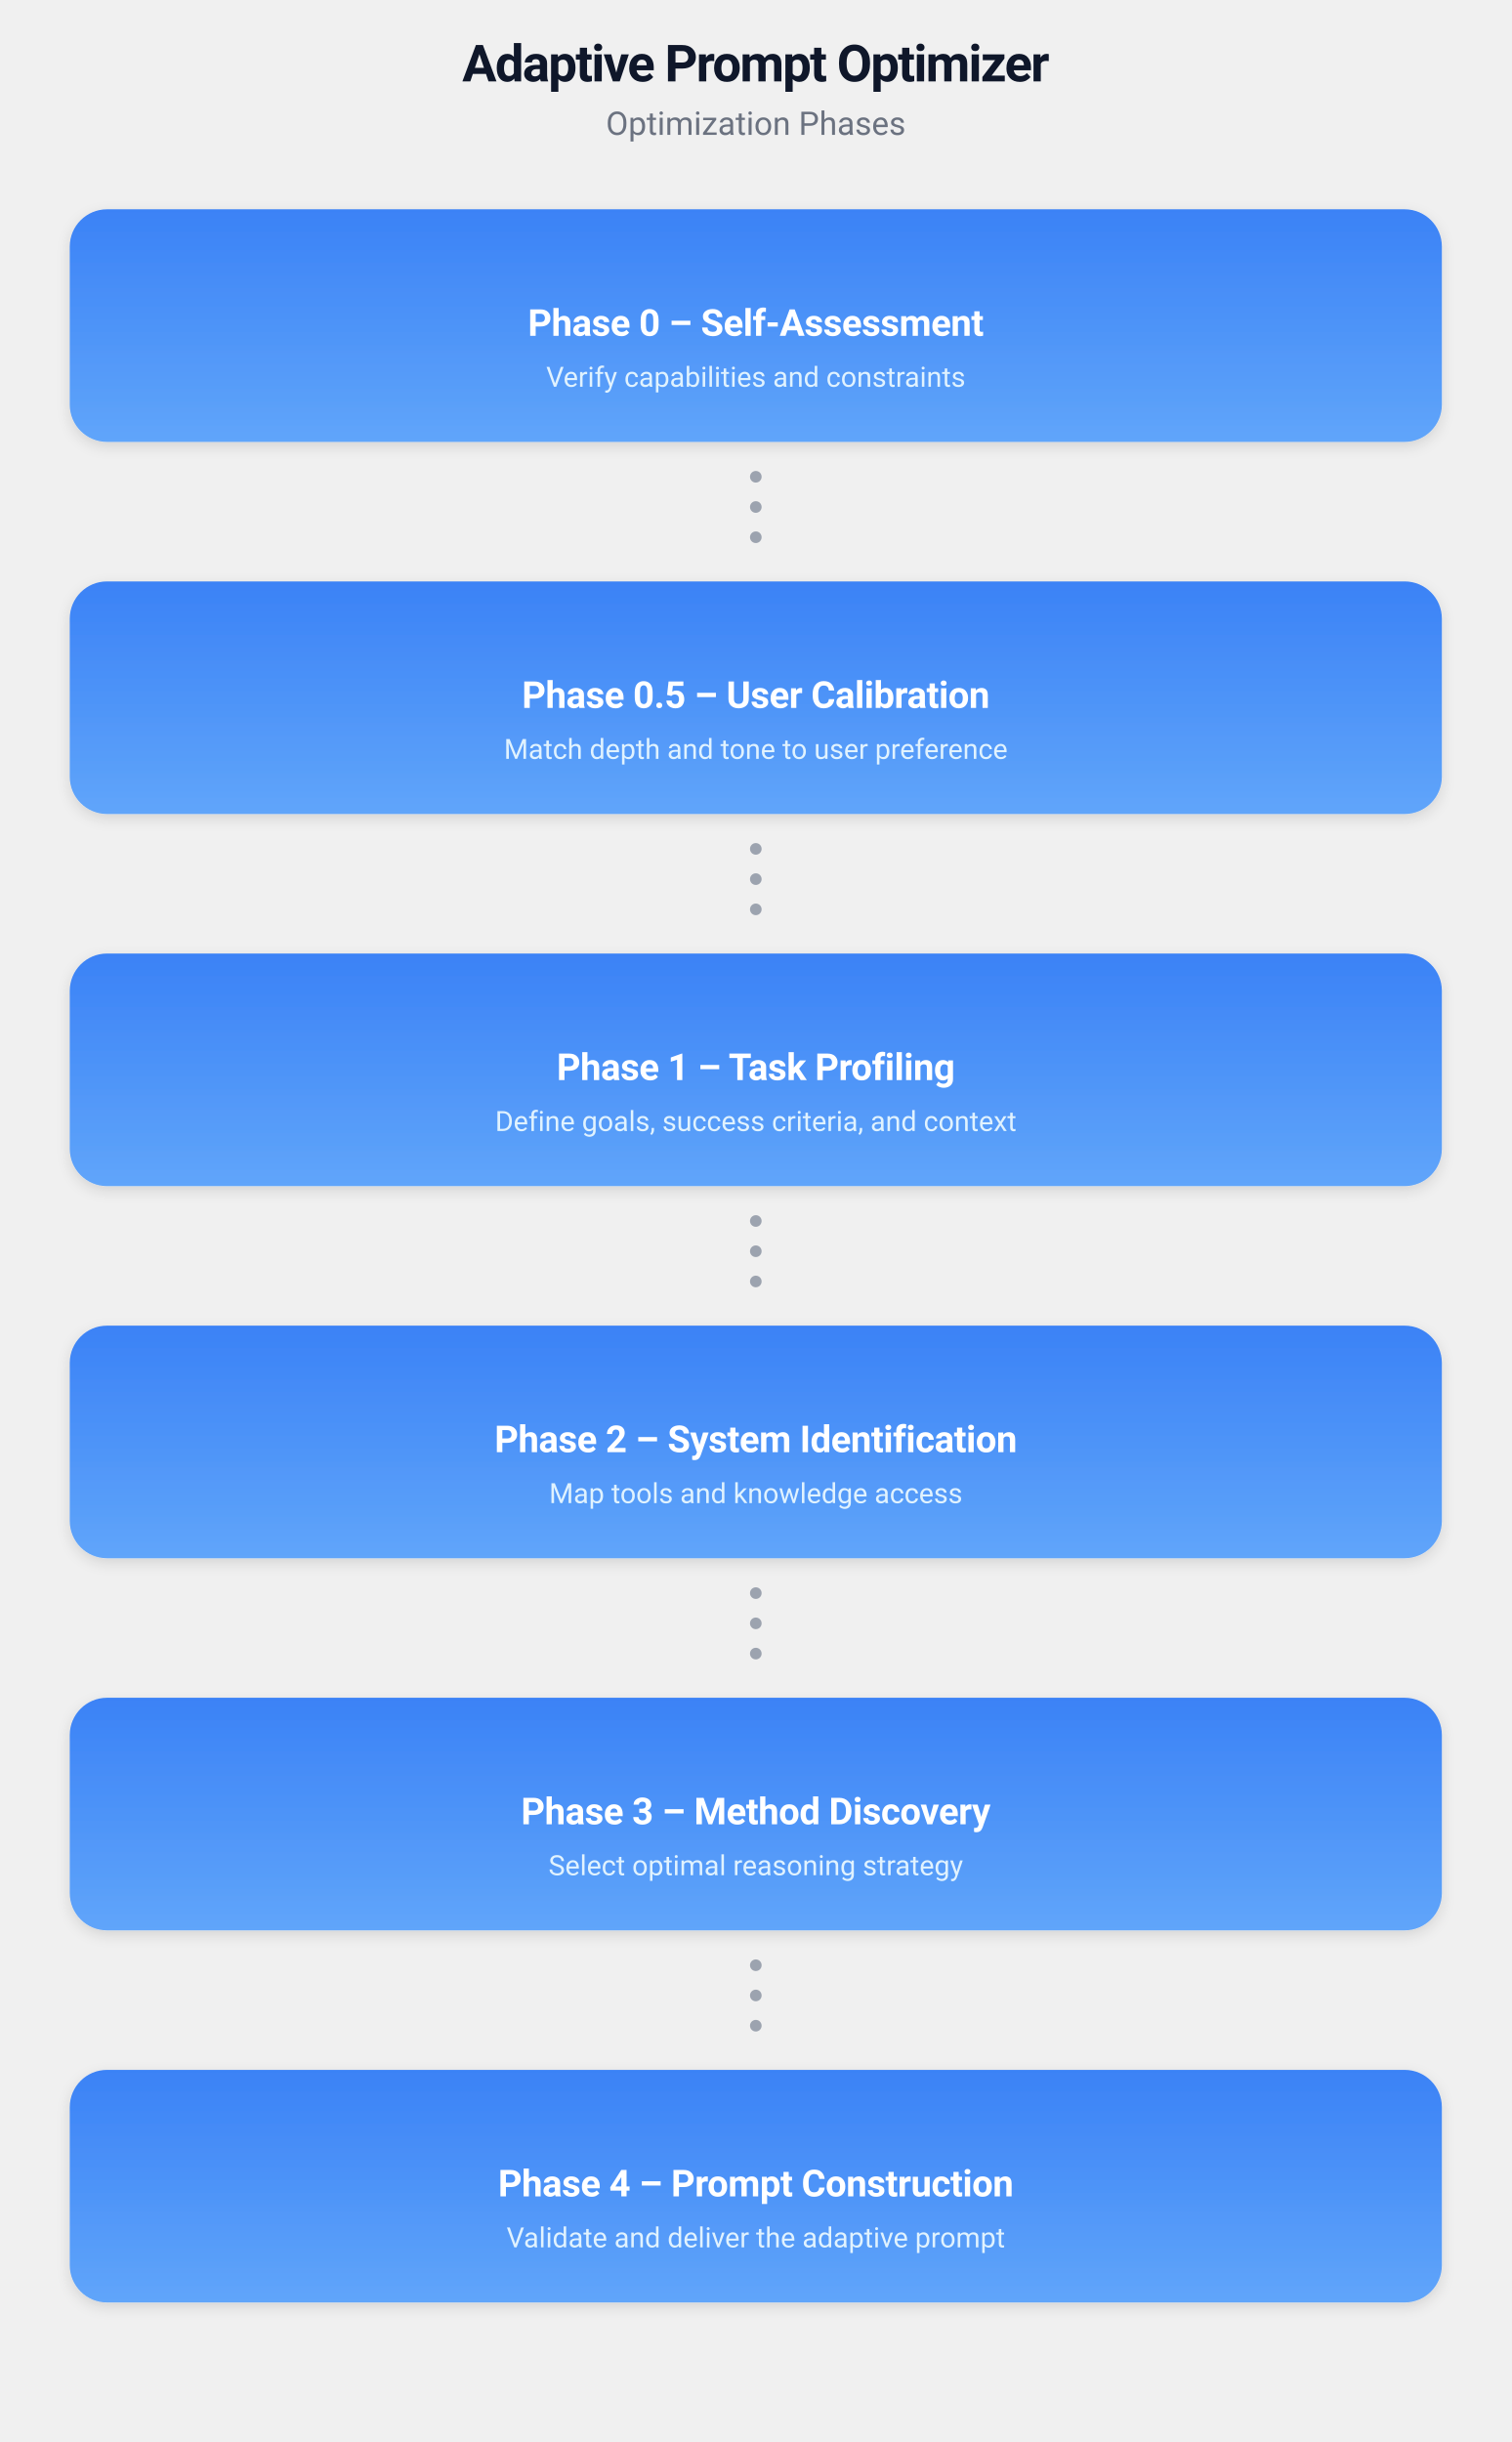
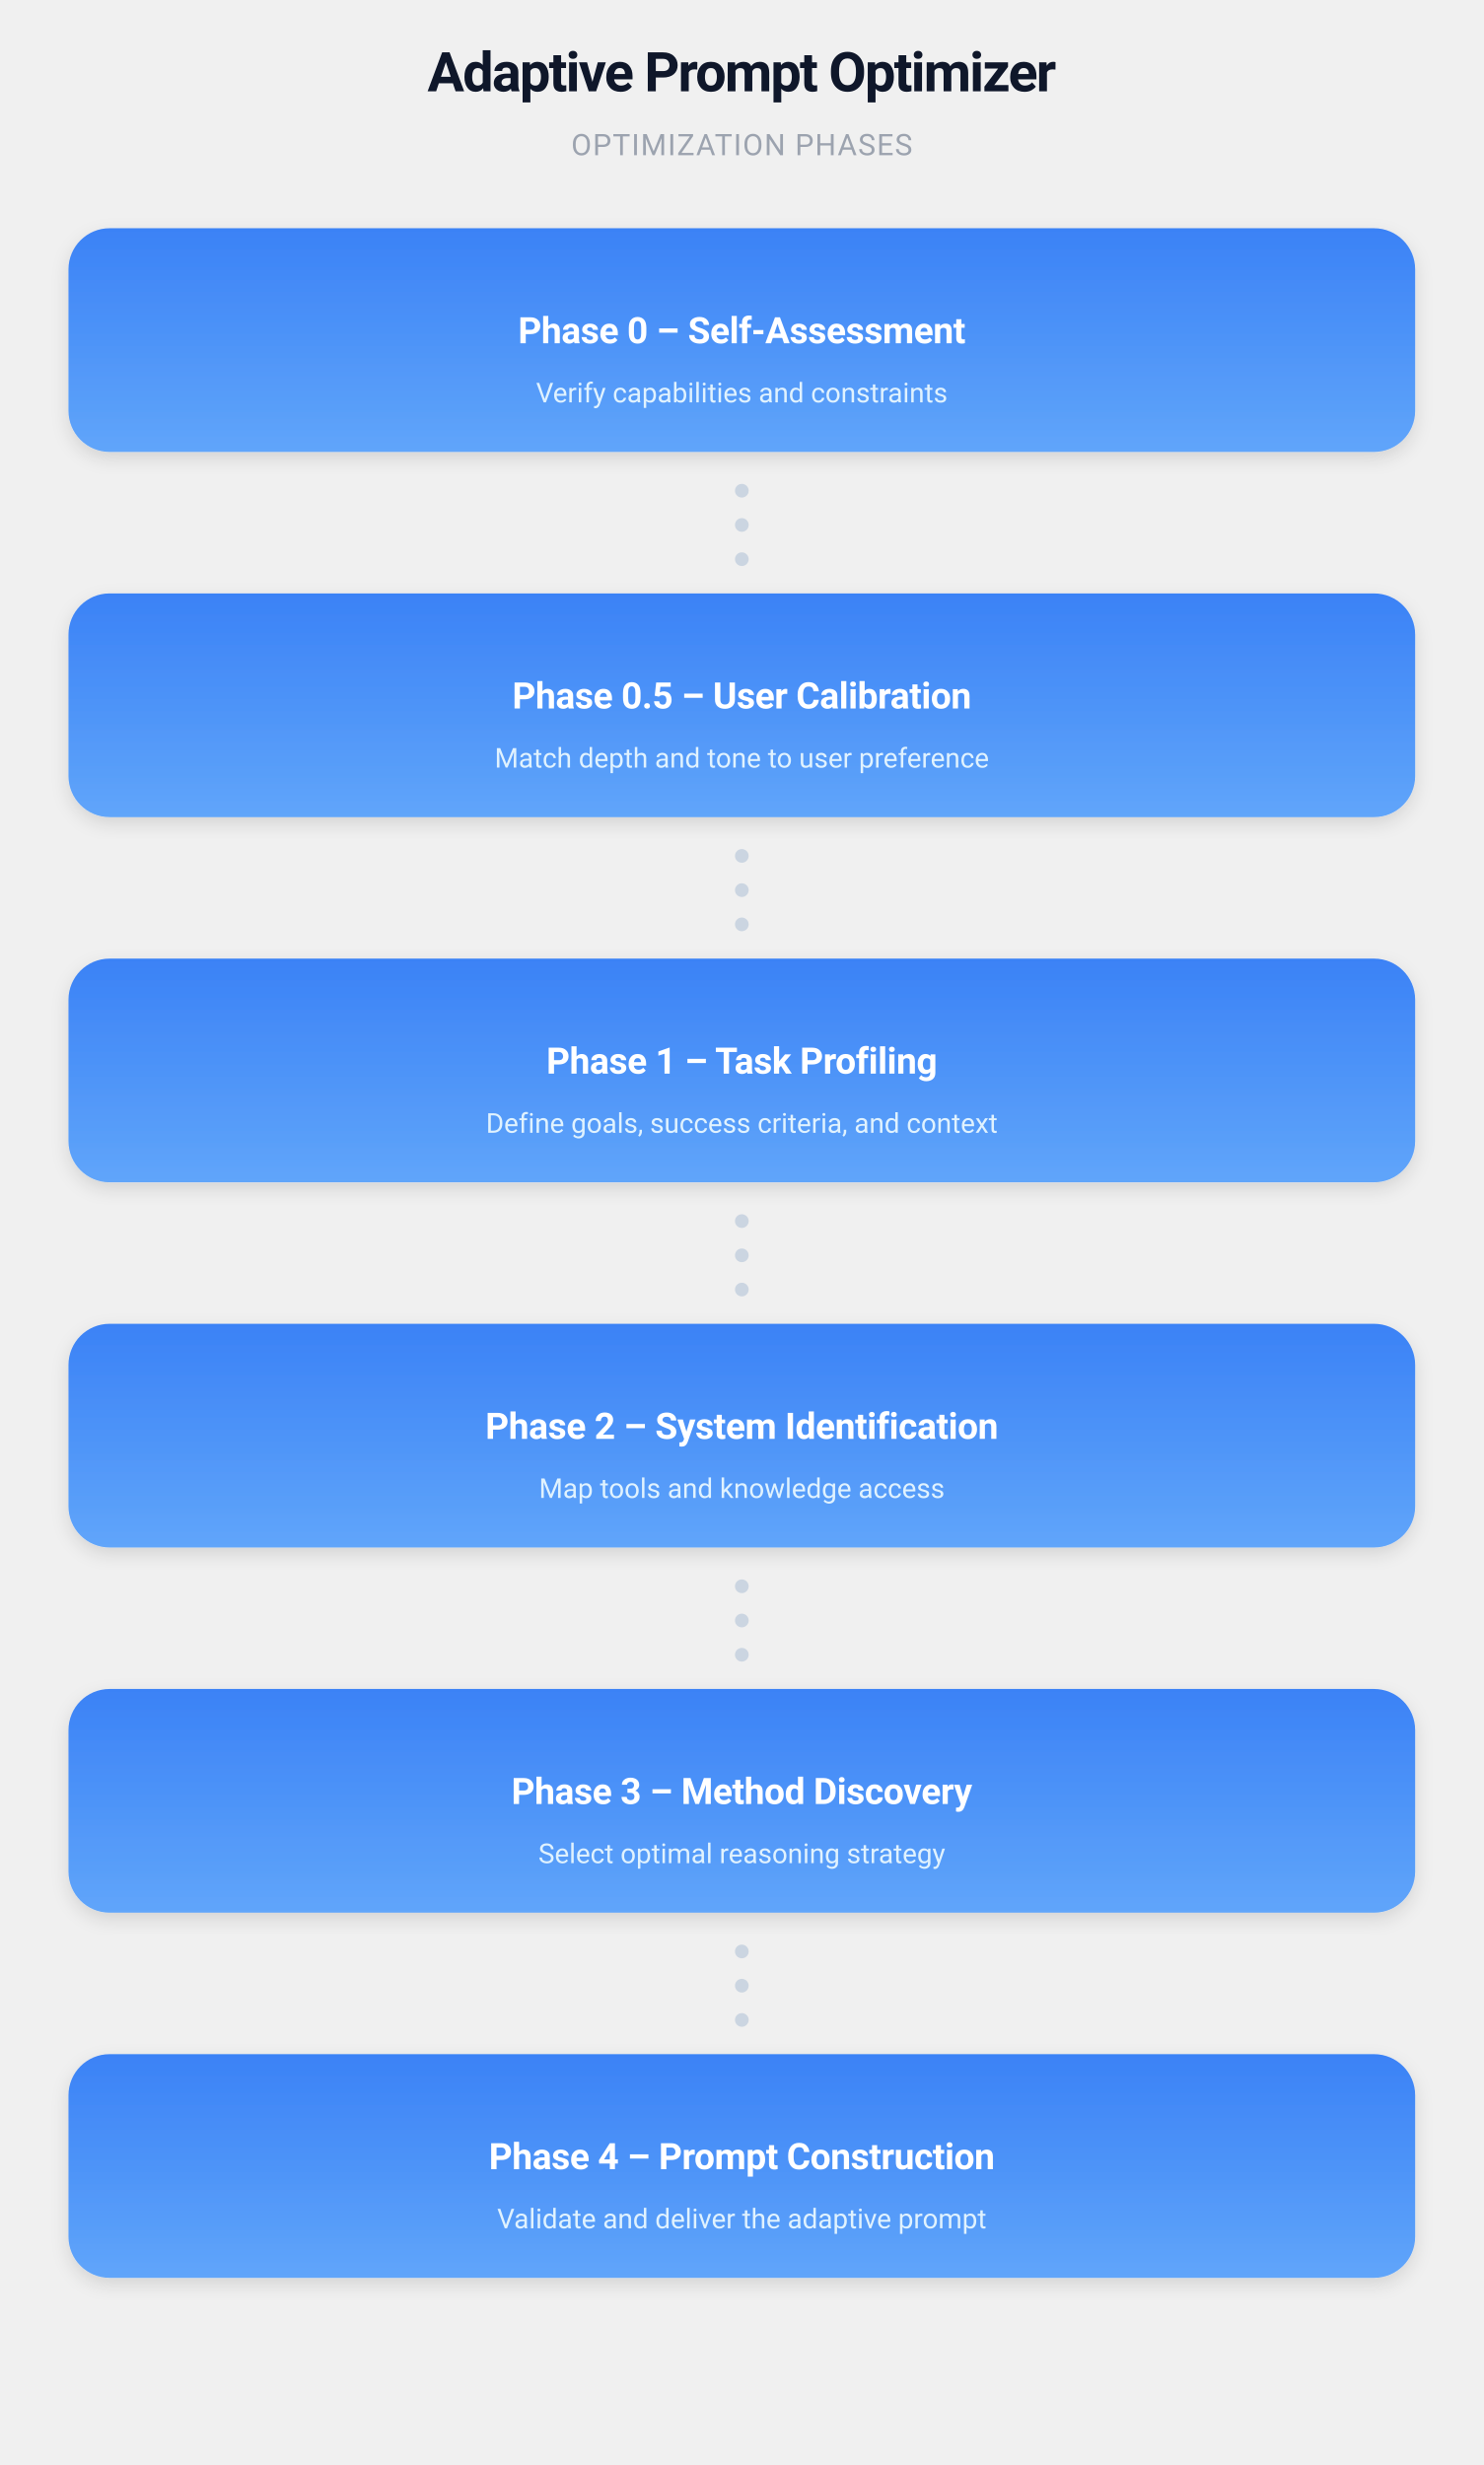
- <svg xmlns="http://www.w3.org/2000/svg" width="650" height="1050" viewBox="0 0 650 1050" preserveAspectRatio="xMidYMid meet">
+ <svg xmlns="http://www.w3.org/2000/svg" width="650" height="1080" viewBox="0 0 650 1080" preserveAspectRatio="xMidYMid meet">
  <defs>
    <linearGradient id="phaseBlueLight" x1="0%" y1="0%" x2="0%" y2="100%">
      <stop offset="0%" stop-color="#3B82F6" />
      <stop offset="100%" stop-color="#60A5FA" />
    </linearGradient>
    <filter id="shadowLight">
-       <feDropShadow dx="0" dy="2" stdDeviation="3" flood-opacity="0.12" flood-color="#000" />
+       <feDropShadow dx="0" dy="3" stdDeviation="4" flood-opacity="0.12" flood-color="#000" />
    </filter>
  </defs>
-   <text x="325" y="35" text-anchor="middle" font-family="system-ui, -apple-system, BlinkMacSystemFont, 'Segoe UI', Roboto, sans-serif" font-weight="700" font-size="22" fill="#0F172A" letter-spacing="-0.03em">Adaptive Prompt Optimizer</text>
-   <text x="325" y="58" text-anchor="middle" font-family="system-ui, -apple-system, BlinkMacSystemFont, 'Segoe UI', Roboto, sans-serif" font-weight="400" font-size="14" fill="#6B7280" letter-spacing="0">Optimization Phases</text>
-   <g transform="translate(30, 90)">
-     <rect width="590" height="100" rx="16" fill="url(#phaseBlueLight)" filter="url(#shadowLight)" />
-     <text x="295" y="50" text-anchor="middle" dominant-baseline="middle" font-family="system-ui, -apple-system, BlinkMacSystemFont, 'Segoe UI', Roboto, sans-serif" font-weight="600" font-size="16" fill="#FFFFFF" letter-spacing="-0.01em">Phase 0 – Self-Assessment</text>
-     <text x="295" y="73" text-anchor="middle" dominant-baseline="middle" font-family="system-ui, -apple-system, BlinkMacSystemFont, 'Segoe UI', Roboto, sans-serif" font-weight="400" font-size="12" fill="#E0F2FE">Verify capabilities and constraints</text>
+   <text x="325" y="40" text-anchor="middle" font-family="system-ui, -apple-system, BlinkMacSystemFont, 'Segoe UI', Roboto, sans-serif" font-weight="700" font-size="24" fill="#0F172A" letter-spacing="-0.03em">Adaptive Prompt Optimizer</text>
+   <text x="325" y="68" text-anchor="middle" font-family="system-ui, -apple-system, BlinkMacSystemFont, 'Segoe UI', Roboto, sans-serif" font-weight="400" font-size="13" fill="#9CA3AF" letter-spacing="0.5px">OPTIMIZATION PHASES</text>
+   <g transform="translate(30, 100)">
+     <rect width="590" height="98" rx="18" fill="url(#phaseBlueLight)" filter="url(#shadowLight)" />
+     <text x="295" y="46" text-anchor="middle" dominant-baseline="middle" font-family="system-ui, -apple-system, BlinkMacSystemFont, 'Segoe UI', Roboto, sans-serif" font-weight="700" font-size="16" fill="#FFFFFF" letter-spacing="-0.01em">Phase 0 – Self-Assessment</text>
+     <text x="295" y="73" text-anchor="middle" dominant-baseline="middle" font-family="system-ui, -apple-system, BlinkMacSystemFont, 'Segoe UI', Roboto, sans-serif" font-weight="400" font-size="12" fill="#E0F2FE" letter-spacing="0">Verify capabilities and constraints</text>
  </g>
-   <circle cx="325" cy="205" r="2.5" fill="#9CA3AF" />
-   <circle cx="325" cy="218" r="2.5" fill="#9CA3AF" />
-   <circle cx="325" cy="231" r="2.5" fill="#9CA3AF" />
-   <g transform="translate(30, 250)">
-     <rect width="590" height="100" rx="16" fill="url(#phaseBlueLight)" filter="url(#shadowLight)" />
-     <text x="295" y="50" text-anchor="middle" dominant-baseline="middle" font-family="system-ui, -apple-system, BlinkMacSystemFont, 'Segoe UI', Roboto, sans-serif" font-weight="600" font-size="16" fill="#FFFFFF" letter-spacing="-0.01em">Phase 0.5 – User Calibration</text>
-     <text x="295" y="73" text-anchor="middle" dominant-baseline="middle" font-family="system-ui, -apple-system, BlinkMacSystemFont, 'Segoe UI', Roboto, sans-serif" font-weight="400" font-size="12" fill="#E0F2FE">Match depth and tone to user preference</text>
+   <circle cx="325" cy="215" r="3" fill="#CBD5E1" />
+   <circle cx="325" cy="230" r="3" fill="#CBD5E1" />
+   <circle cx="325" cy="245" r="3" fill="#CBD5E1" />
+   <g transform="translate(30, 260)">
+     <rect width="590" height="98" rx="18" fill="url(#phaseBlueLight)" filter="url(#shadowLight)" />
+     <text x="295" y="46" text-anchor="middle" dominant-baseline="middle" font-family="system-ui, -apple-system, BlinkMacSystemFont, 'Segoe UI', Roboto, sans-serif" font-weight="700" font-size="16" fill="#FFFFFF" letter-spacing="-0.01em">Phase 0.5 – User Calibration</text>
+     <text x="295" y="73" text-anchor="middle" dominant-baseline="middle" font-family="system-ui, -apple-system, BlinkMacSystemFont, 'Segoe UI', Roboto, sans-serif" font-weight="400" font-size="12" fill="#E0F2FE" letter-spacing="0">Match depth and tone to user preference</text>
  </g>
-   <circle cx="325" cy="365" r="2.5" fill="#9CA3AF" />
-   <circle cx="325" cy="378" r="2.5" fill="#9CA3AF" />
-   <circle cx="325" cy="391" r="2.5" fill="#9CA3AF" />
-   <g transform="translate(30, 410)">
-     <rect width="590" height="100" rx="16" fill="url(#phaseBlueLight)" filter="url(#shadowLight)" />
-     <text x="295" y="50" text-anchor="middle" dominant-baseline="middle" font-family="system-ui, -apple-system, BlinkMacSystemFont, 'Segoe UI', Roboto, sans-serif" font-weight="600" font-size="16" fill="#FFFFFF" letter-spacing="-0.01em">Phase 1 – Task Profiling</text>
-     <text x="295" y="73" text-anchor="middle" dominant-baseline="middle" font-family="system-ui, -apple-system, BlinkMacSystemFont, 'Segoe UI', Roboto, sans-serif" font-weight="400" font-size="12" fill="#E0F2FE">Define goals, success criteria, and context</text>
+   <circle cx="325" cy="375" r="3" fill="#CBD5E1" />
+   <circle cx="325" cy="390" r="3" fill="#CBD5E1" />
+   <circle cx="325" cy="405" r="3" fill="#CBD5E1" />
+   <g transform="translate(30, 420)">
+     <rect width="590" height="98" rx="18" fill="url(#phaseBlueLight)" filter="url(#shadowLight)" />
+     <text x="295" y="46" text-anchor="middle" dominant-baseline="middle" font-family="system-ui, -apple-system, BlinkMacSystemFont, 'Segoe UI', Roboto, sans-serif" font-weight="700" font-size="16" fill="#FFFFFF" letter-spacing="-0.01em">Phase 1 – Task Profiling</text>
+     <text x="295" y="73" text-anchor="middle" dominant-baseline="middle" font-family="system-ui, -apple-system, BlinkMacSystemFont, 'Segoe UI', Roboto, sans-serif" font-weight="400" font-size="12" fill="#E0F2FE" letter-spacing="0">Define goals, success criteria, and context</text>
  </g>
-   <circle cx="325" cy="525" r="2.5" fill="#9CA3AF" />
-   <circle cx="325" cy="538" r="2.5" fill="#9CA3AF" />
-   <circle cx="325" cy="551" r="2.5" fill="#9CA3AF" />
-   <g transform="translate(30, 570)">
-     <rect width="590" height="100" rx="16" fill="url(#phaseBlueLight)" filter="url(#shadowLight)" />
-     <text x="295" y="50" text-anchor="middle" dominant-baseline="middle" font-family="system-ui, -apple-system, BlinkMacSystemFont, 'Segoe UI', Roboto, sans-serif" font-weight="600" font-size="16" fill="#FFFFFF" letter-spacing="-0.01em">Phase 2 – System Identification</text>
-     <text x="295" y="73" text-anchor="middle" dominant-baseline="middle" font-family="system-ui, -apple-system, BlinkMacSystemFont, 'Segoe UI', Roboto, sans-serif" font-weight="400" font-size="12" fill="#E0F2FE">Map tools and knowledge access</text>
+   <circle cx="325" cy="535" r="3" fill="#CBD5E1" />
+   <circle cx="325" cy="550" r="3" fill="#CBD5E1" />
+   <circle cx="325" cy="565" r="3" fill="#CBD5E1" />
+   <g transform="translate(30, 580)">
+     <rect width="590" height="98" rx="18" fill="url(#phaseBlueLight)" filter="url(#shadowLight)" />
+     <text x="295" y="46" text-anchor="middle" dominant-baseline="middle" font-family="system-ui, -apple-system, BlinkMacSystemFont, 'Segoe UI', Roboto, sans-serif" font-weight="700" font-size="16" fill="#FFFFFF" letter-spacing="-0.01em">Phase 2 – System Identification</text>
+     <text x="295" y="73" text-anchor="middle" dominant-baseline="middle" font-family="system-ui, -apple-system, BlinkMacSystemFont, 'Segoe UI', Roboto, sans-serif" font-weight="400" font-size="12" fill="#E0F2FE" letter-spacing="0">Map tools and knowledge access</text>
  </g>
-   <circle cx="325" cy="685" r="2.5" fill="#9CA3AF" />
-   <circle cx="325" cy="698" r="2.5" fill="#9CA3AF" />
-   <circle cx="325" cy="711" r="2.5" fill="#9CA3AF" />
-   <g transform="translate(30, 730)">
-     <rect width="590" height="100" rx="16" fill="url(#phaseBlueLight)" filter="url(#shadowLight)" />
-     <text x="295" y="50" text-anchor="middle" dominant-baseline="middle" font-family="system-ui, -apple-system, BlinkMacSystemFont, 'Segoe UI', Roboto, sans-serif" font-weight="600" font-size="16" fill="#FFFFFF" letter-spacing="-0.01em">Phase 3 – Method Discovery</text>
-     <text x="295" y="73" text-anchor="middle" dominant-baseline="middle" font-family="system-ui, -apple-system, BlinkMacSystemFont, 'Segoe UI', Roboto, sans-serif" font-weight="400" font-size="12" fill="#E0F2FE">Select optimal reasoning strategy</text>
+   <circle cx="325" cy="695" r="3" fill="#CBD5E1" />
+   <circle cx="325" cy="710" r="3" fill="#CBD5E1" />
+   <circle cx="325" cy="725" r="3" fill="#CBD5E1" />
+   <g transform="translate(30, 740)">
+     <rect width="590" height="98" rx="18" fill="url(#phaseBlueLight)" filter="url(#shadowLight)" />
+     <text x="295" y="46" text-anchor="middle" dominant-baseline="middle" font-family="system-ui, -apple-system, BlinkMacSystemFont, 'Segoe UI', Roboto, sans-serif" font-weight="700" font-size="16" fill="#FFFFFF" letter-spacing="-0.01em">Phase 3 – Method Discovery</text>
+     <text x="295" y="73" text-anchor="middle" dominant-baseline="middle" font-family="system-ui, -apple-system, BlinkMacSystemFont, 'Segoe UI', Roboto, sans-serif" font-weight="400" font-size="12" fill="#E0F2FE" letter-spacing="0">Select optimal reasoning strategy</text>
  </g>
-   <circle cx="325" cy="845" r="2.5" fill="#9CA3AF" />
-   <circle cx="325" cy="858" r="2.5" fill="#9CA3AF" />
-   <circle cx="325" cy="871" r="2.5" fill="#9CA3AF" />
-   <g transform="translate(30, 890)">
-     <rect width="590" height="100" rx="16" fill="url(#phaseBlueLight)" filter="url(#shadowLight)" />
-     <text x="295" y="50" text-anchor="middle" dominant-baseline="middle" font-family="system-ui, -apple-system, BlinkMacSystemFont, 'Segoe UI', Roboto, sans-serif" font-weight="600" font-size="16" fill="#FFFFFF" letter-spacing="-0.01em">Phase 4 – Prompt Construction</text>
-     <text x="295" y="73" text-anchor="middle" dominant-baseline="middle" font-family="system-ui, -apple-system, BlinkMacSystemFont, 'Segoe UI', Roboto, sans-serif" font-weight="400" font-size="12" fill="#E0F2FE">Validate and deliver the adaptive prompt</text>
+   <circle cx="325" cy="855" r="3" fill="#CBD5E1" />
+   <circle cx="325" cy="870" r="3" fill="#CBD5E1" />
+   <circle cx="325" cy="885" r="3" fill="#CBD5E1" />
+   <g transform="translate(30, 900)">
+     <rect width="590" height="98" rx="18" fill="url(#phaseBlueLight)" filter="url(#shadowLight)" />
+     <text x="295" y="46" text-anchor="middle" dominant-baseline="middle" font-family="system-ui, -apple-system, BlinkMacSystemFont, 'Segoe UI', Roboto, sans-serif" font-weight="700" font-size="16" fill="#FFFFFF" letter-spacing="-0.01em">Phase 4 – Prompt Construction</text>
+     <text x="295" y="73" text-anchor="middle" dominant-baseline="middle" font-family="system-ui, -apple-system, BlinkMacSystemFont, 'Segoe UI', Roboto, sans-serif" font-weight="400" font-size="12" fill="#E0F2FE" letter-spacing="0">Validate and deliver the adaptive prompt</text>
  </g>
</svg>
